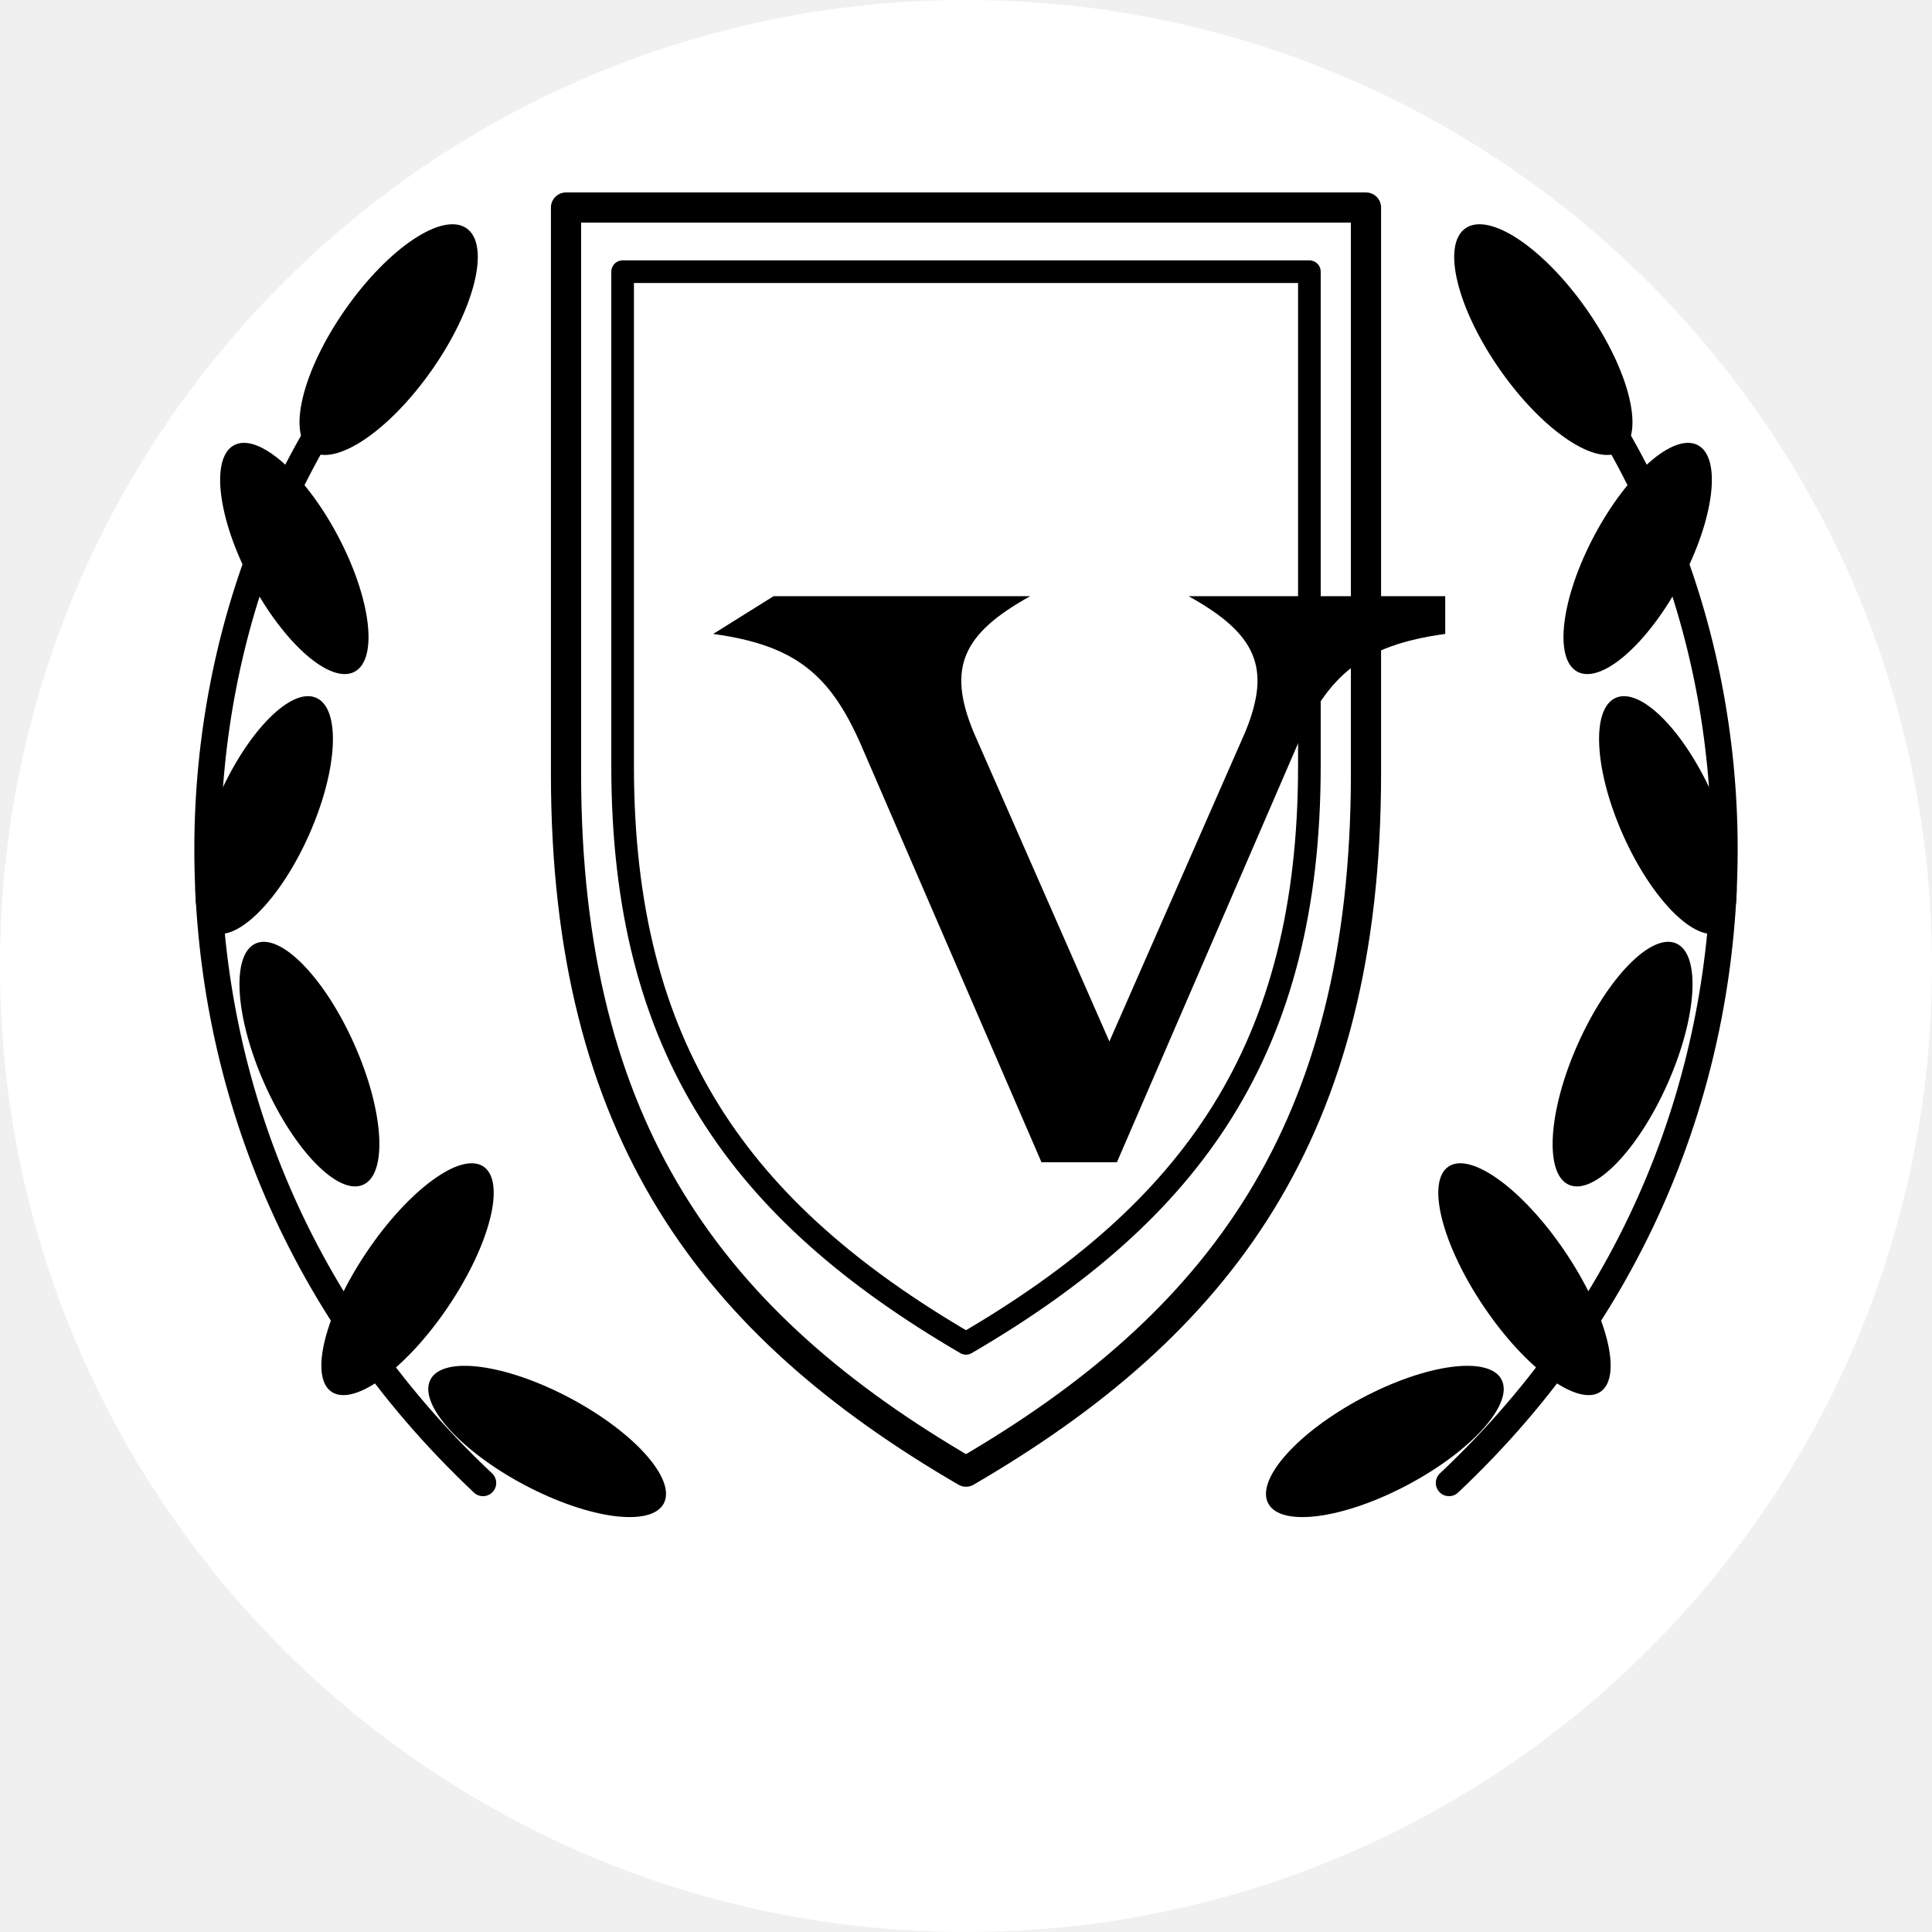
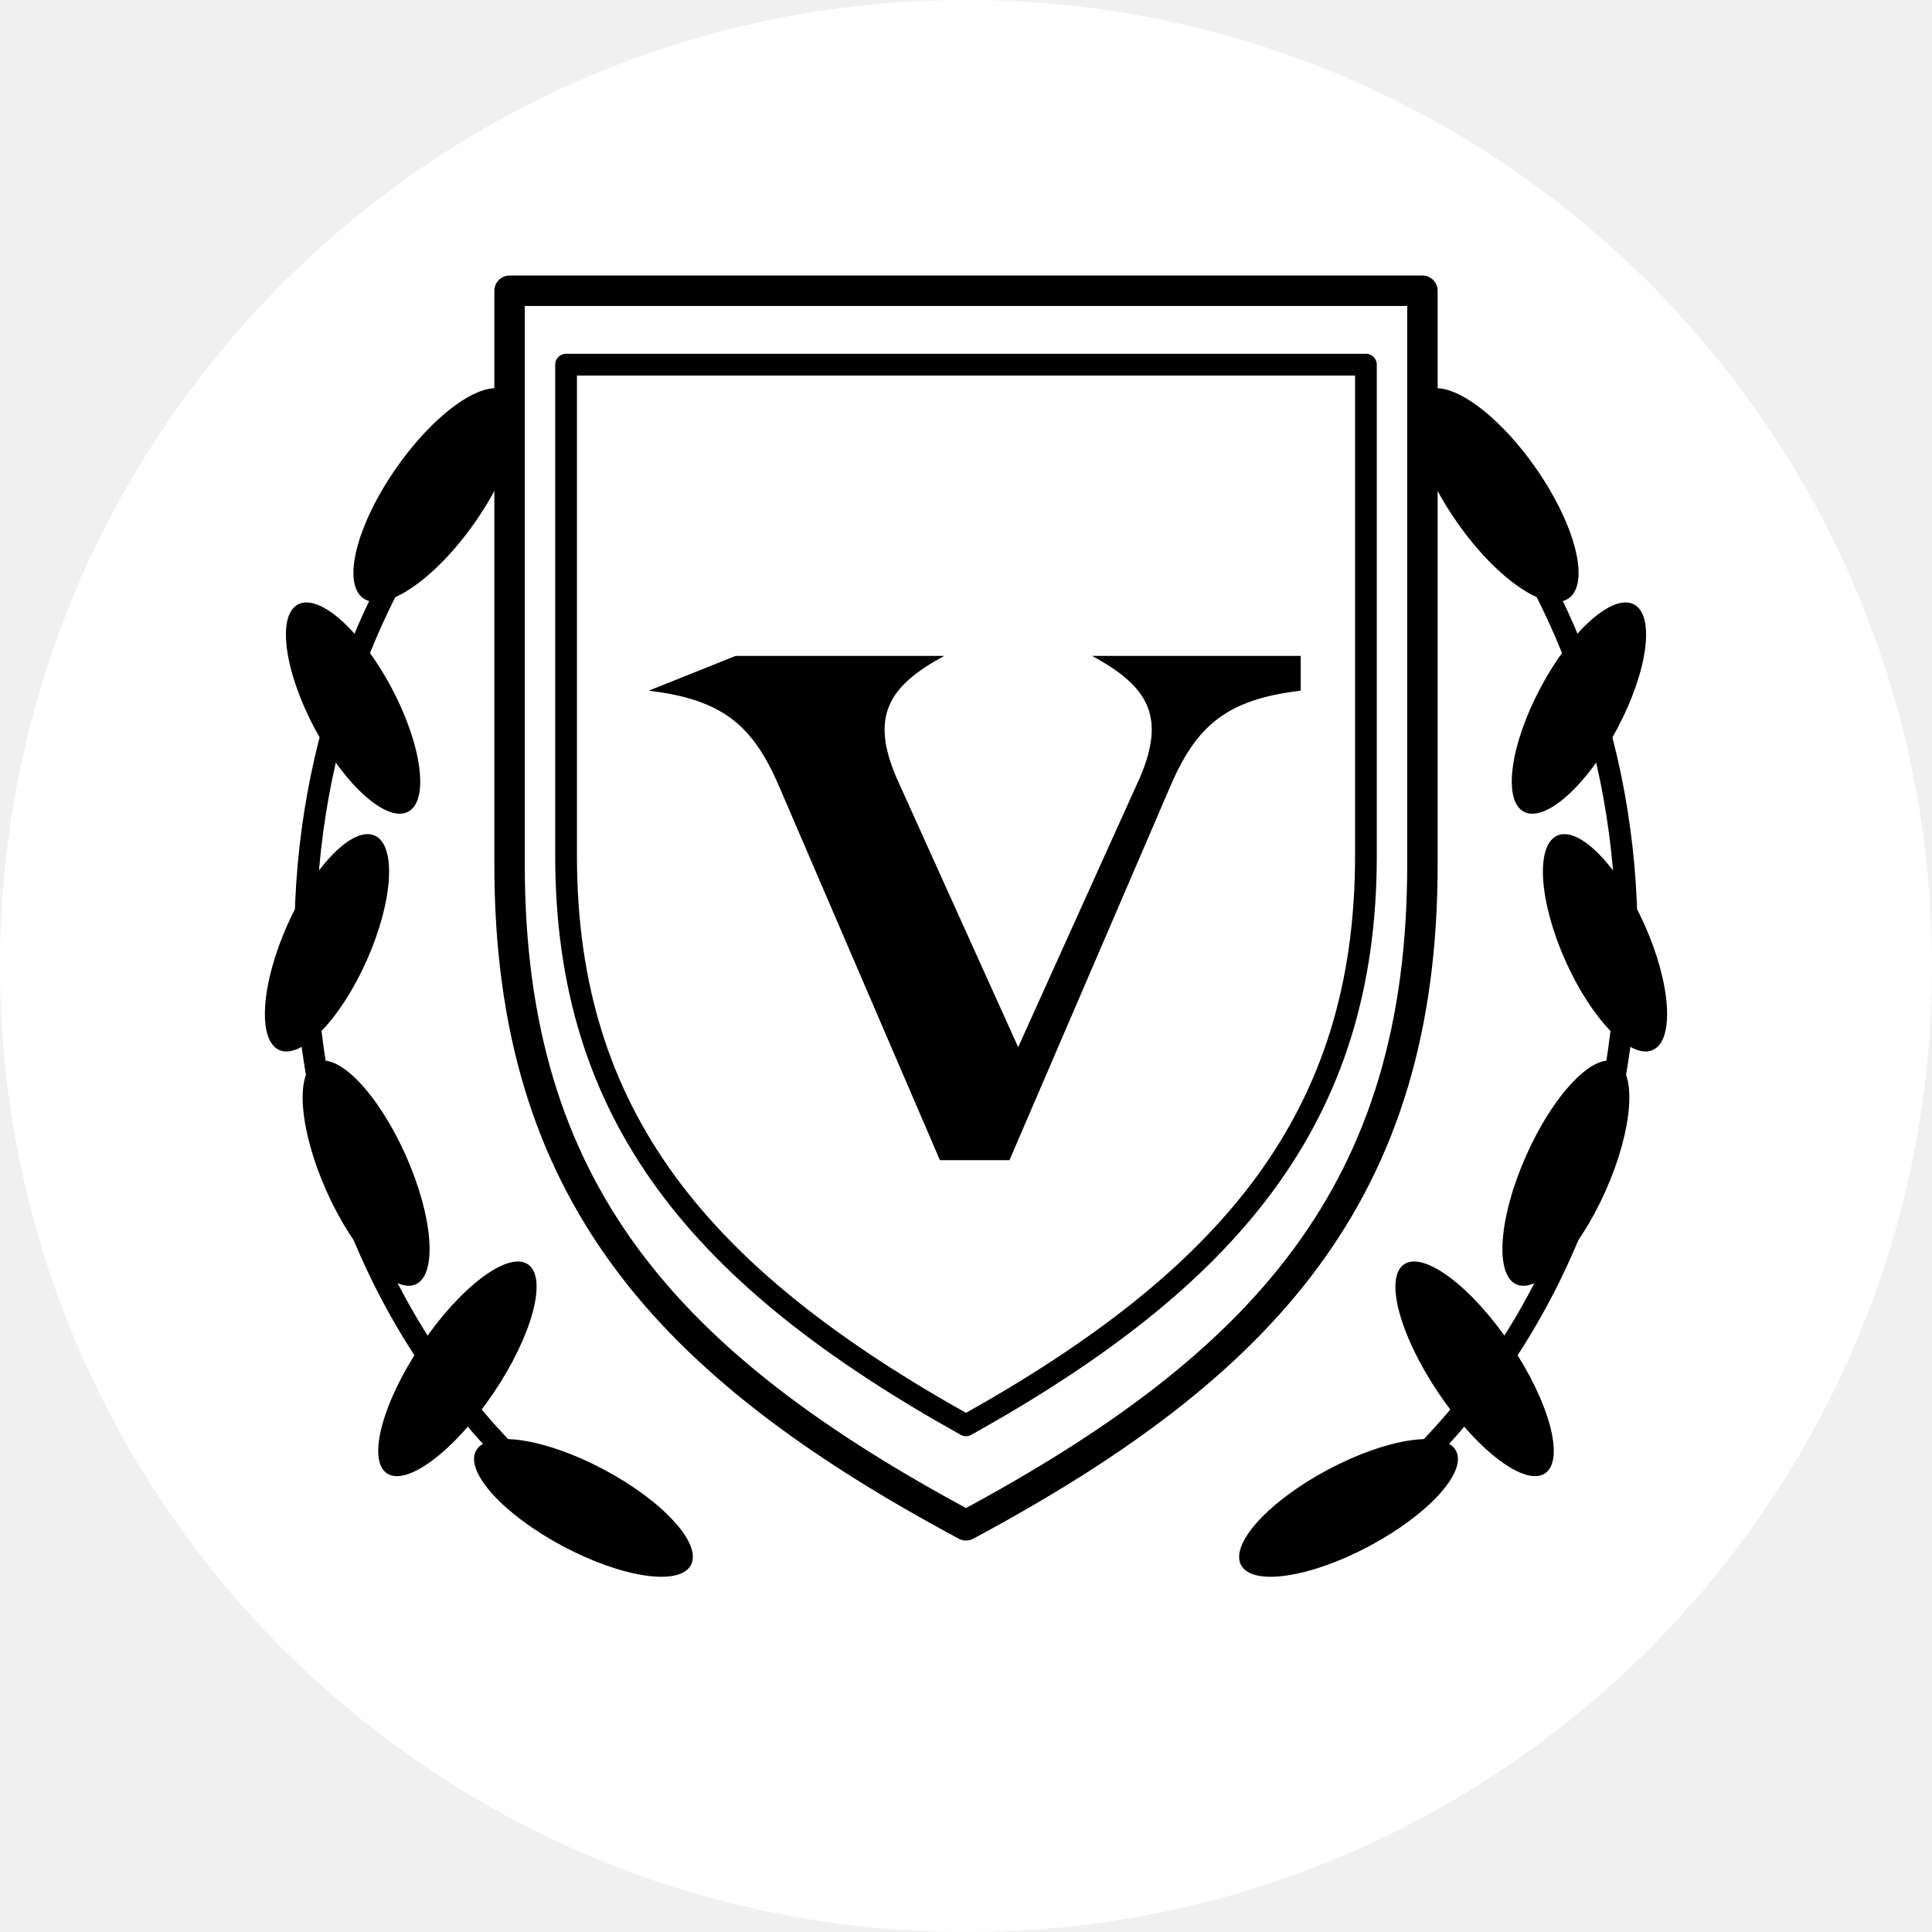
- <svg xmlns="http://www.w3.org/2000/svg" viewBox="0 0 512 512">
-   <circle cx="256" cy="256" r="256" fill="#fff" />
-   <g fill="none" stroke="#000" stroke-linecap="round" stroke-linejoin="round">
-     <path stroke-width="8" d="M150 55H362V205C362 300 323 351 256 390C189 351 150 300 150 205Z" />
-     <path stroke-width="6" d="M165 72H347V203C347 278 316 321 256 356C196 321 165 278 165 203Z" />
-     <path stroke-width="7" d="M128 393C77 345 55 284 55 225C55 166 78 110 116 75" />
-     <path stroke-width="7" d="M384 393C435 345 457 284 457 225C457 166 434 110 396 75" />
-   </g>
-   <path fill="#000" d="M205 158h68c-18 10-22 19-15 36l36 82 36-82c7-17 3-26-15-36h68v10c-22 3-31 11-39 29l-48 111h-20l-48-111c-8-18-17-26-39-29z" />
-   <g fill="#000">
-     <ellipse cx="103" cy="90" rx="14" ry="36" transform="rotate(35 103 90)" />
-     <ellipse cx="78" cy="148" rx="13" ry="34" transform="rotate(-28 78 148)" />
-     <ellipse cx="70" cy="216" rx="13" ry="34" transform="rotate(24 70 216)" />
-     <ellipse cx="82" cy="282" rx="13" ry="35" transform="rotate(-24 82 282)" />
-     <ellipse cx="108" cy="339" rx="13" ry="36" transform="rotate(34 108 339)" />
-     <ellipse cx="145" cy="382" rx="13" ry="35" transform="rotate(-62 145 382)" />
-     <ellipse cx="409" cy="90" rx="14" ry="36" transform="rotate(-35 409 90)" />
-     <ellipse cx="434" cy="148" rx="13" ry="34" transform="rotate(28 434 148)" />
-     <ellipse cx="442" cy="216" rx="13" ry="34" transform="rotate(-24 442 216)" />
-     <ellipse cx="430" cy="282" rx="13" ry="35" transform="rotate(24 430 282)" />
-     <ellipse cx="404" cy="339" rx="13" ry="36" transform="rotate(-34 404 339)" />
-     <ellipse cx="367" cy="382" rx="13" ry="35" transform="rotate(62 367 382)" />
+ <svg xmlns="http://www.w3.org/2000/svg" viewBox="0 0 400 400">
+   <circle cx="200" cy="200" r="200" fill="#fff" />
+   <g transform="translate(20 35) scale(0.9)">
+     <g fill="none" stroke="#000" stroke-linecap="round" stroke-linejoin="round">
+       <path stroke-width="7" d="M95 28H305V160C305 235 269 275 200 312C131 275 95 235 95 160Z" />
+       <path stroke-width="5" d="M108 45H292V158C292 218 261 255 200 289C139 255 108 218 108 158Z" />
+     </g>
+     <path fill="#000" d="M147 112h48c-13 7-17 14-11 28l28 62 28-62c6-14 2-21-11-28h48v8c-17 2-24 8-30 22l-37 86h-16l-37-86c-6-14-13-20-30-22z" />
+     <g fill="none" stroke="#000" stroke-width="5" stroke-linecap="round">
+       <path d="M99 300C65 268 48 223 48 177C48 132 64 91 91 62" />
+       <path d="M301 300C335 268 352 223 352 177C352 132 336 91 309 62" />
+     </g>
+     <g fill="#000">
+       <ellipse cx="78" cy="75" rx="11" ry="29" transform="rotate(35 78 75)" />
+       <ellipse cx="59" cy="124" rx="10" ry="27" transform="rotate(-28 59 124)" />
+       <ellipse cx="53" cy="178" rx="10" ry="27" transform="rotate(24 53 178)" />
+       <ellipse cx="62" cy="231" rx="10" ry="28" transform="rotate(-24 62 231)" />
+       <ellipse cx="83" cy="276" rx="10" ry="29" transform="rotate(34 83 276)" />
+       <ellipse cx="112" cy="308" rx="10" ry="28" transform="rotate(-62 112 308)" />
+       <ellipse cx="322" cy="75" rx="11" ry="29" transform="rotate(-35 322 75)" />
+       <ellipse cx="341" cy="124" rx="10" ry="27" transform="rotate(28 341 124)" />
+       <ellipse cx="347" cy="178" rx="10" ry="27" transform="rotate(-24 347 178)" />
+       <ellipse cx="338" cy="231" rx="10" ry="28" transform="rotate(24 338 231)" />
+       <ellipse cx="317" cy="276" rx="10" ry="29" transform="rotate(-34 317 276)" />
+       <ellipse cx="288" cy="308" rx="10" ry="28" transform="rotate(62 288 308)" />
+     </g>
  </g>
</svg>
